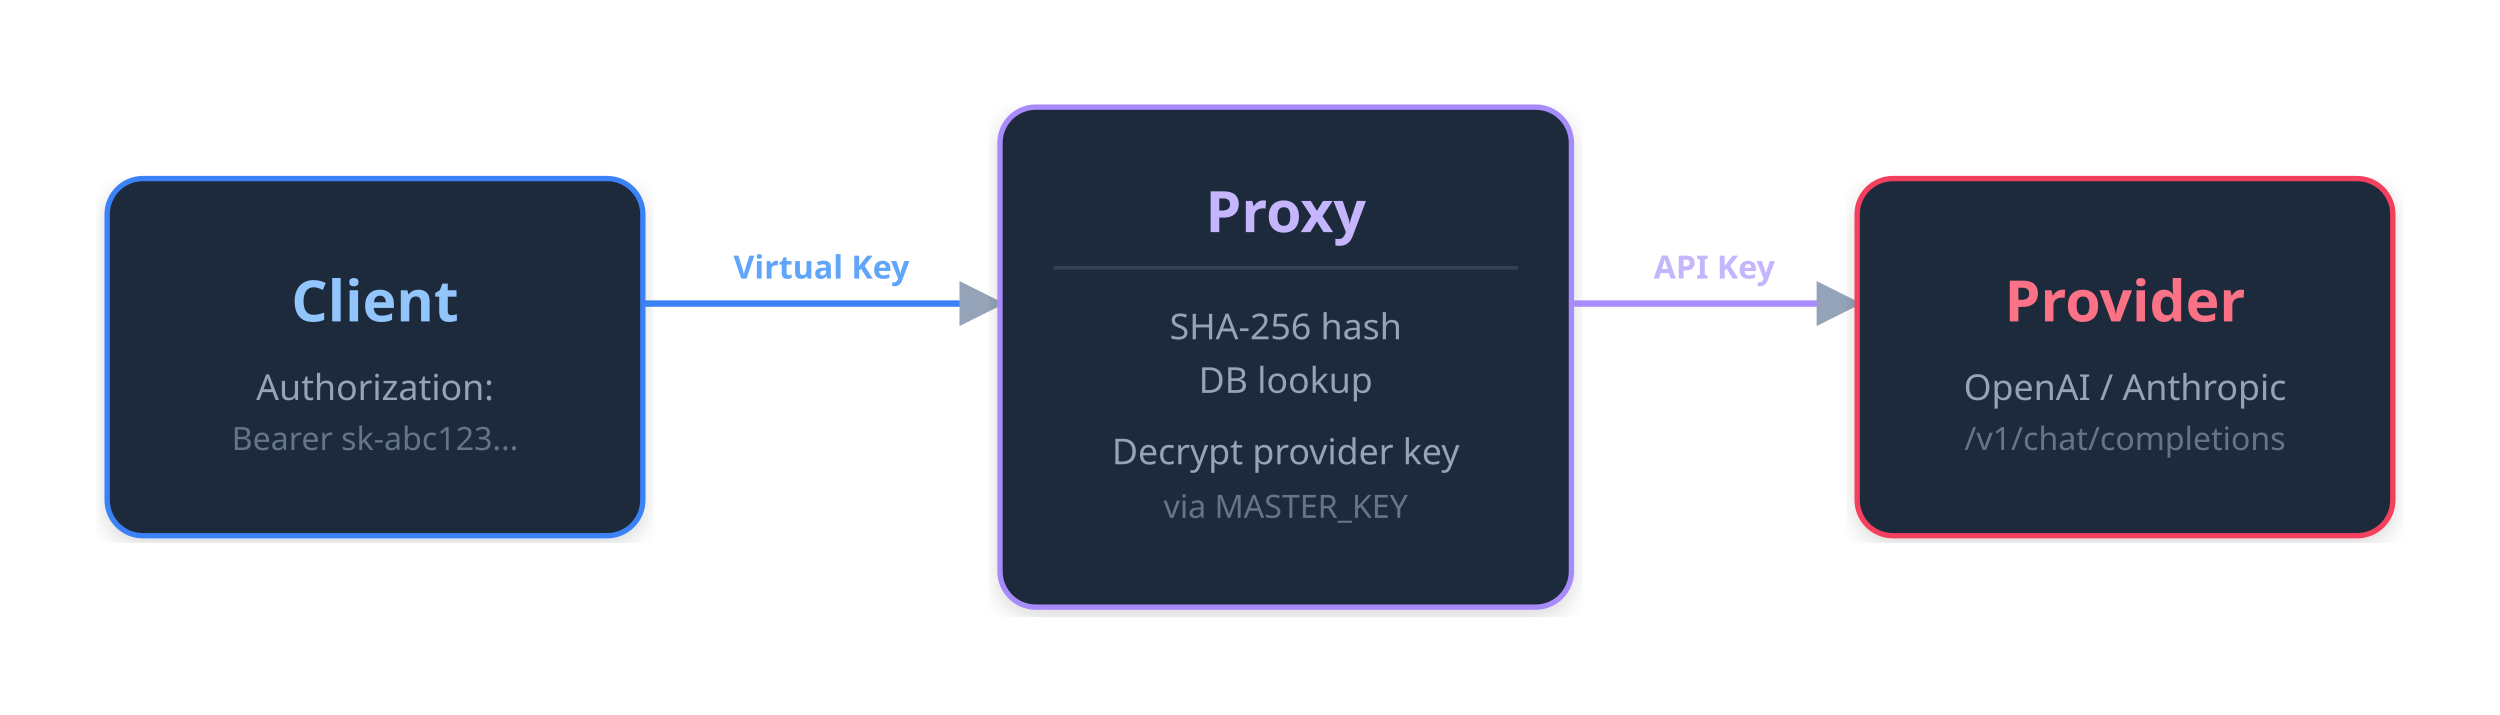
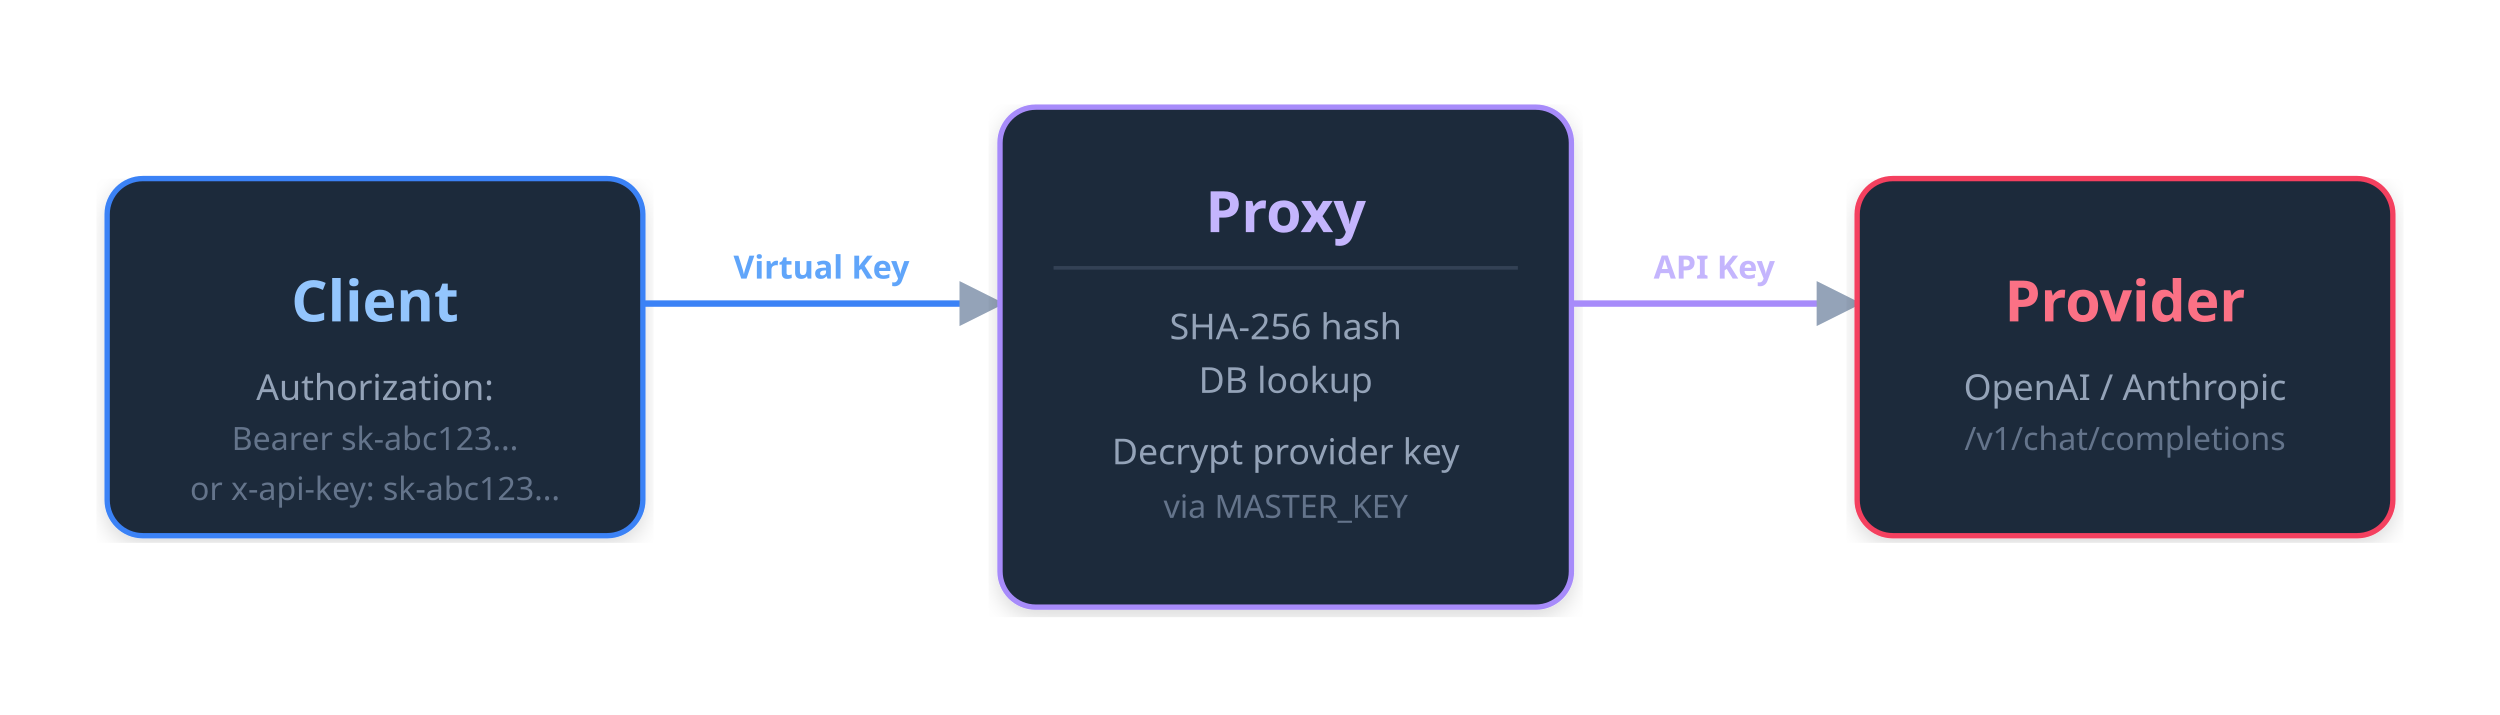
<svg xmlns="http://www.w3.org/2000/svg" viewBox="0 0 700 200" font-family="'Segoe UI', system-ui, -apple-system, sans-serif">
  <defs>
    <marker id="arr" viewBox="0 0 10 10" refX="9" refY="5" markerWidth="7" markerHeight="7" orient="auto-start-reverse">
      <path d="M 0 0 L 10 5 L 0 10 z" fill="#94a3b8" />
    </marker>
    <filter id="shadow" x="-2%" y="-2%" width="104%" height="104%">
      <feDropShadow dx="0" dy="2" stdDeviation="3" flood-opacity="0.15" />
    </filter>
  </defs>
  <rect width="700" height="200" fill="none" rx="8" />
  <rect x="30" y="50" width="150" height="100" rx="10" fill="#1e293b" stroke="#3b82f6" stroke-width="1.5" filter="url(#shadow)" />
  <text x="105" y="90" text-anchor="middle" fill="#93c5fd" font-size="16" font-weight="700">Client</text>
  <text x="105" y="112" text-anchor="middle" fill="#94a3b8" font-size="10">Authorization:</text>
  <text x="105" y="126" text-anchor="middle" fill="#64748b" font-size="9">Bearer sk-abc123...</text>
+   <text x="105" y="140" text-anchor="middle" fill="#64748b" font-size="9">or x-api-key: sk-abc123...</text>
  <line x1="180" y1="85" x2="280" y2="85" stroke="#3b82f6" stroke-width="1.8" marker-end="url(#arr)" />
  <text x="230" y="78" text-anchor="middle" fill="#60a5fa" font-size="9" font-weight="600">Virtual Key</text>
  <rect x="280" y="30" width="160" height="140" rx="10" fill="#1e293b" stroke="#a78bfa" stroke-width="1.5" filter="url(#shadow)" />
  <text x="360" y="65" text-anchor="middle" fill="#c4b5fd" font-size="16" font-weight="700">Proxy</text>
  <line x1="295" y1="75" x2="425" y2="75" stroke="#334155" stroke-width="1" />
  <text x="360" y="95" text-anchor="middle" fill="#94a3b8" font-size="10">SHA-256 hash</text>
  <text x="360" y="110" text-anchor="middle" fill="#94a3b8" font-size="10">DB lookup</text>
  <text x="360" y="130" text-anchor="middle" fill="#94a3b8" font-size="10">Decrypt provider key</text>
  <text x="360" y="145" text-anchor="middle" fill="#64748b" font-size="9">via MASTER_KEY</text>
  <line x1="440" y1="85" x2="520" y2="85" stroke="#a78bfa" stroke-width="1.8" marker-end="url(#arr)" />
  <text x="480" y="78" text-anchor="middle" fill="#c4b5fd" font-size="9" font-weight="600">API Key</text>
  <rect x="520" y="50" width="150" height="100" rx="10" fill="#1e293b" stroke="#f43f5e" stroke-width="1.5" filter="url(#shadow)" />
  <text x="595" y="90" text-anchor="middle" fill="#fb7185" font-size="16" font-weight="700">Provider</text>
  <text x="595" y="112" text-anchor="middle" fill="#94a3b8" font-size="10">OpenAI / Anthropic</text>
  <text x="595" y="126" text-anchor="middle" fill="#64748b" font-size="9">/v1/chat/completions</text>
</svg>
